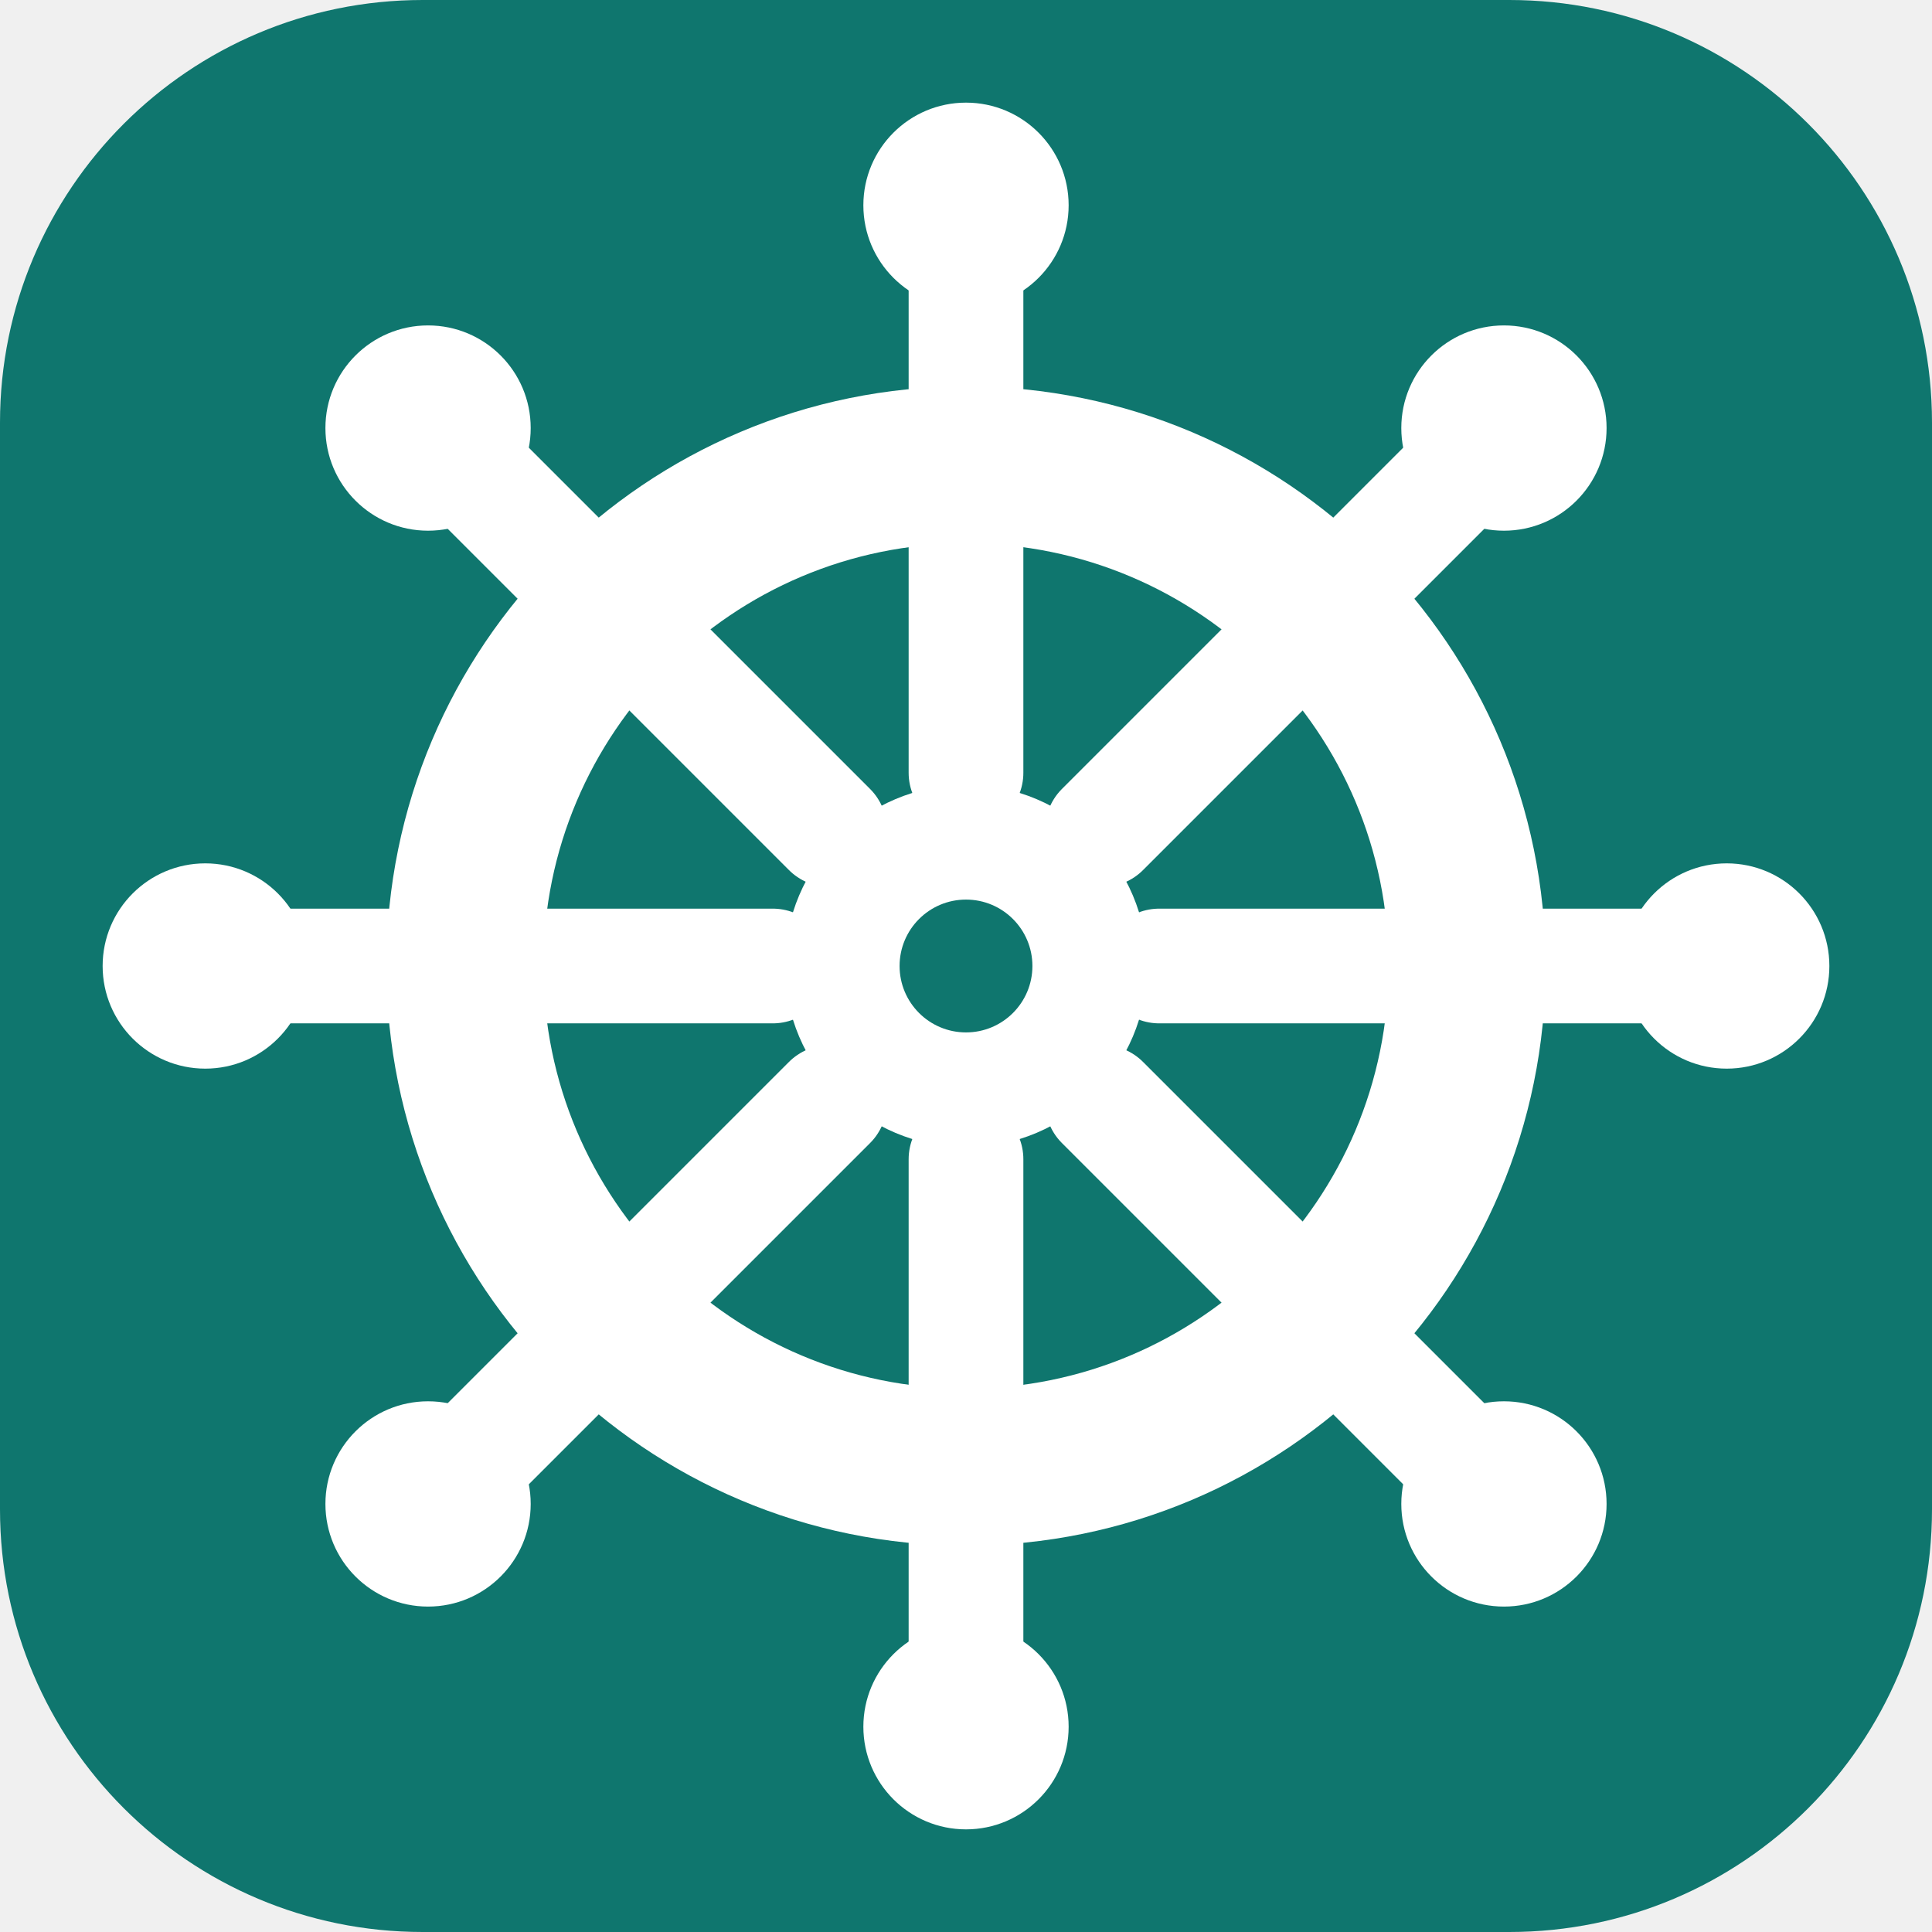
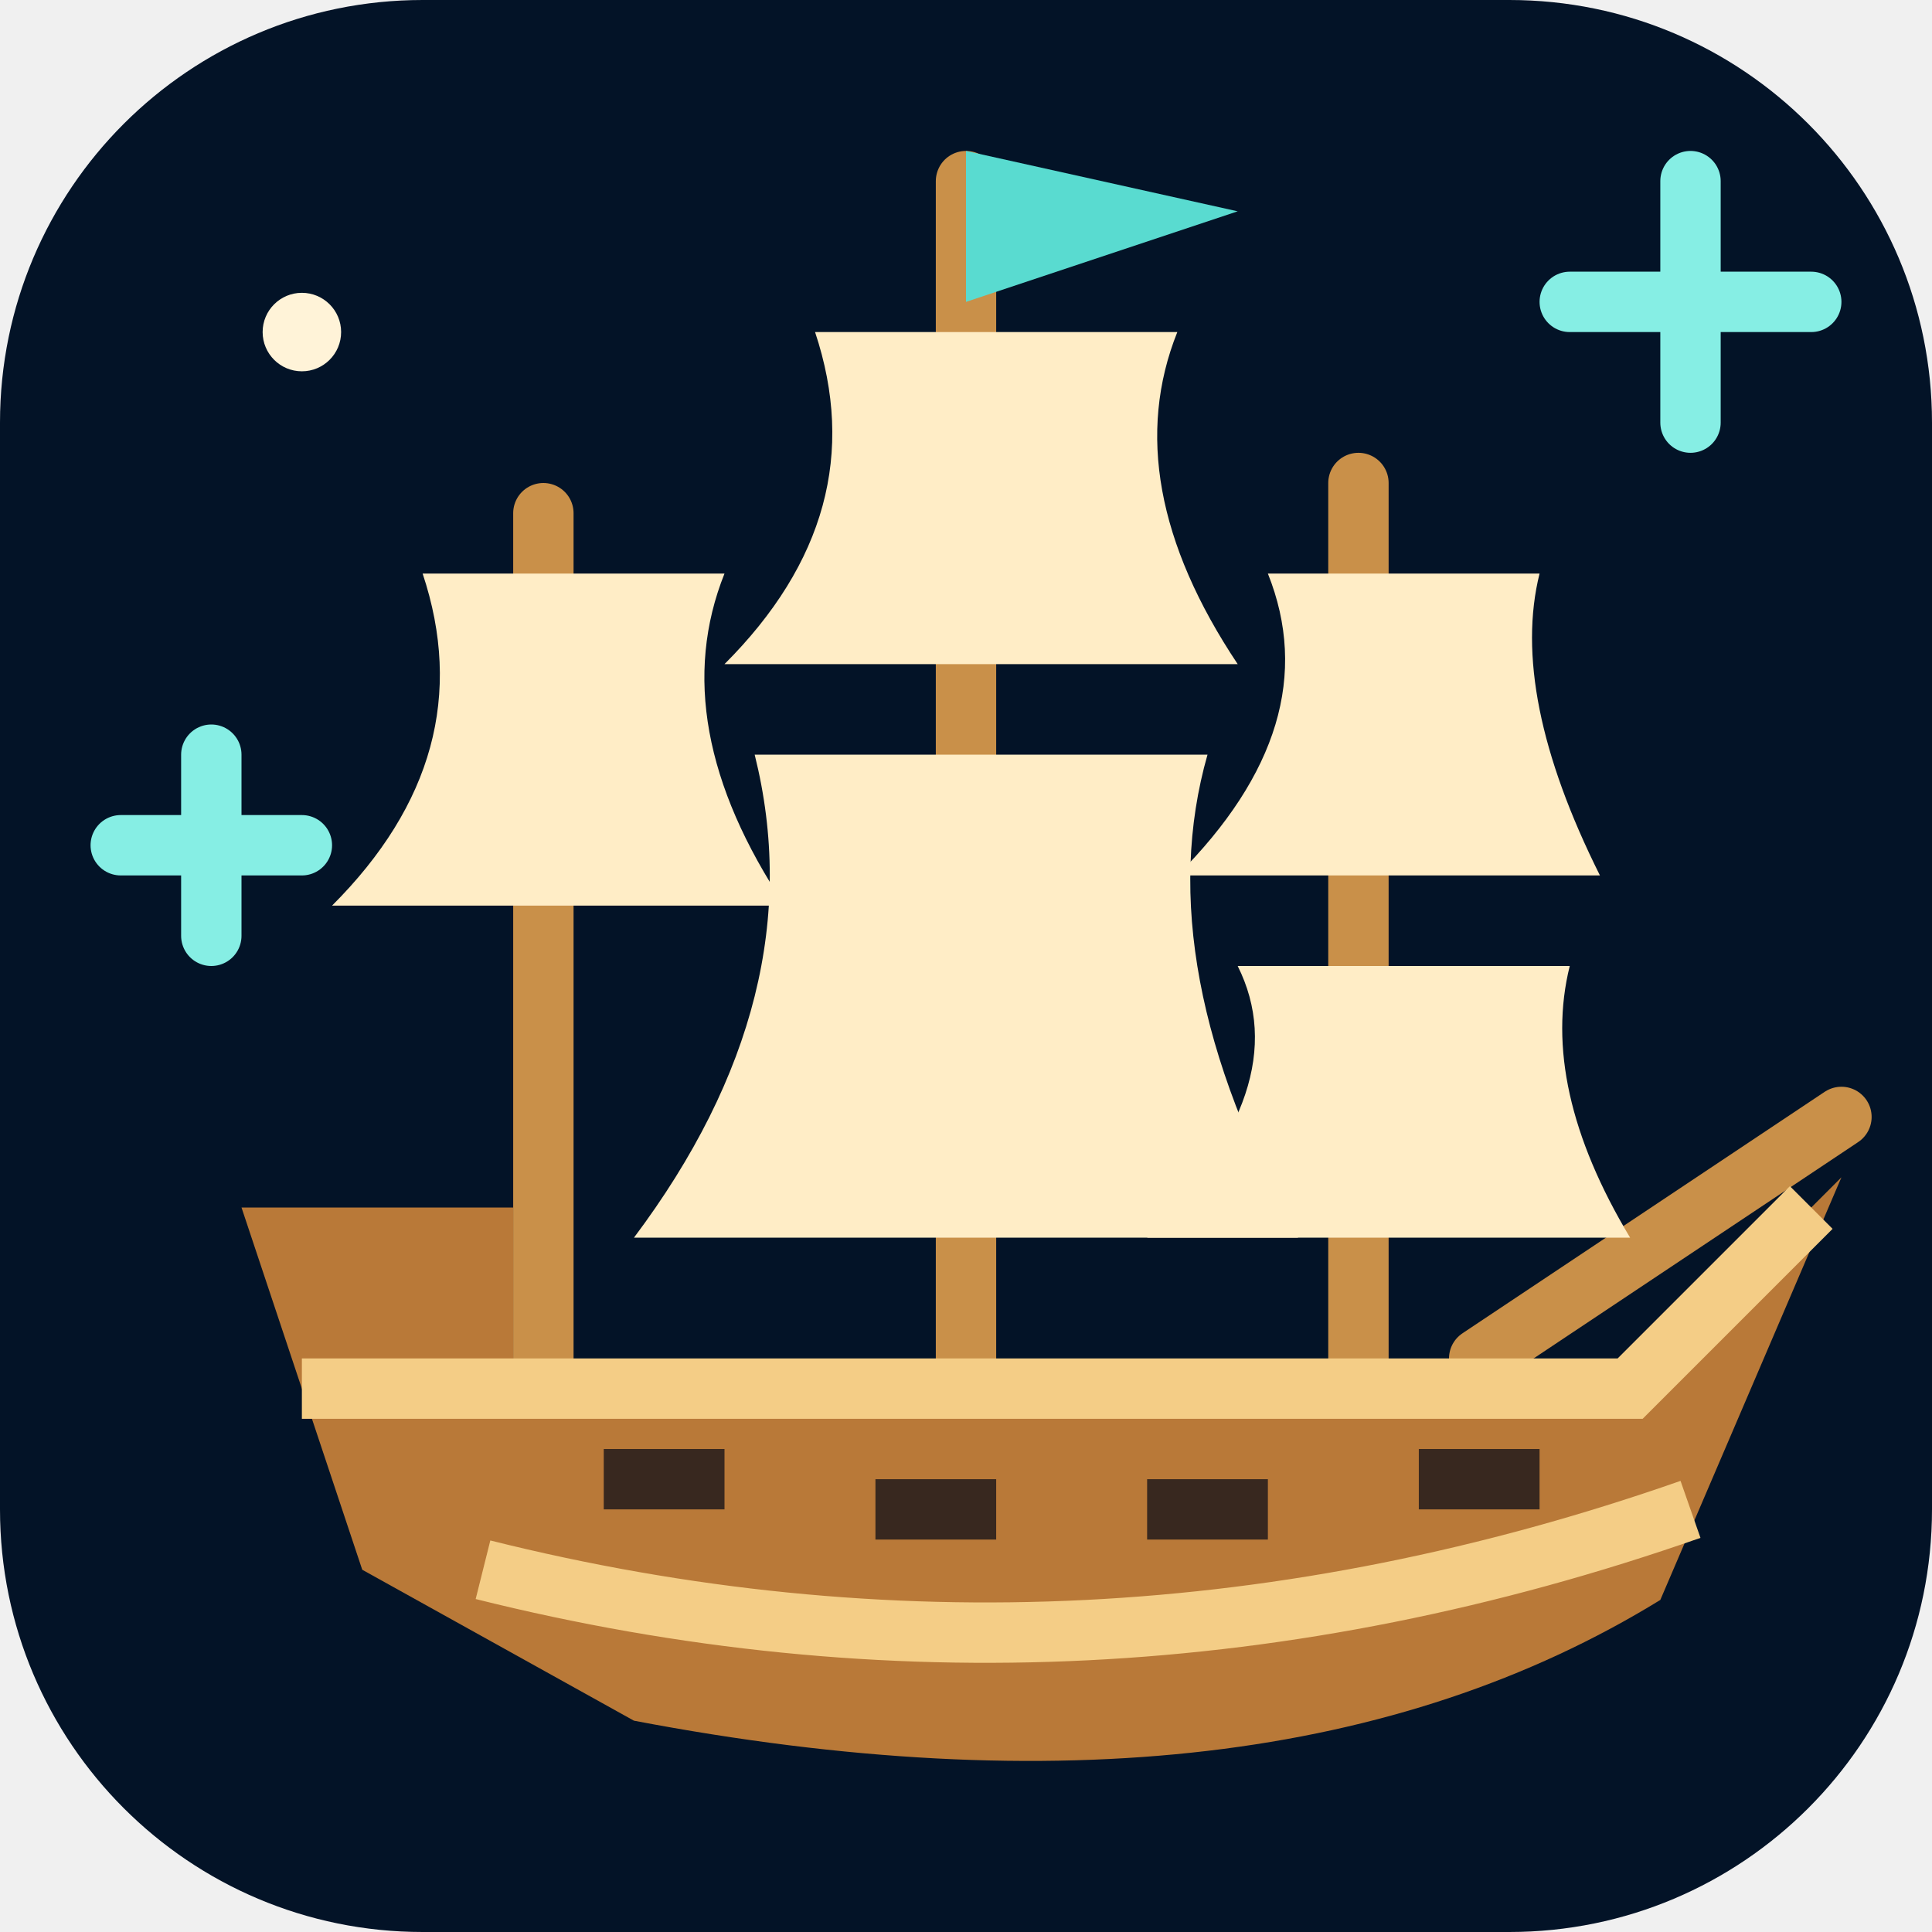
- <svg xmlns="http://www.w3.org/2000/svg" viewBox="0 0 32 32">
-   <rect width="32" height="32" rx="7" fill="#0f766e" />
-   <g stroke="#ffffff" stroke-width="1.9" stroke-linecap="round">
-     <line x1="16.00" y1="12.80" x2="16.00" y2="3.80" />
-     <line x1="18.26" y1="13.74" x2="24.63" y2="7.37" />
-     <line x1="19.20" y1="16.00" x2="28.20" y2="16.00" />
-     <line x1="18.26" y1="18.26" x2="24.63" y2="24.63" />
-     <line x1="16.00" y1="19.20" x2="16.00" y2="28.20" />
-     <line x1="13.74" y1="18.26" x2="7.37" y2="24.63" />
-     <line x1="12.80" y1="16.00" x2="3.80" y2="16.00" />
-     <line x1="13.74" y1="13.74" x2="7.37" y2="7.37" />
+ <svg xmlns="http://www.w3.org/2000/svg" viewBox="0 0 64 64">
+   <rect width="64" height="64" rx="14" fill="#031327" />
+   <path d="M56 6v8m-4-4h8M7 25v6m-3-3h6" stroke="#86eee4" stroke-width="2" stroke-linecap="round" />
+   <circle cx="10" cy="11" r="1.3" fill="#fff3d8" />
+   <g stroke="#c99049" stroke-width="2" stroke-linecap="round">
+     <path d="M18 17v31M32 6v42M45 16v31M49 45l12-8" />
  </g>
-   <g fill="#ffffff">
-     <circle cx="16.00" cy="3.40" r="1.7" />
-     <circle cx="24.91" cy="7.09" r="1.7" />
-     <circle cx="28.60" cy="16.00" r="1.7" />
-     <circle cx="24.91" cy="24.91" r="1.7" />
-     <circle cx="16.00" cy="28.60" r="1.7" />
-     <circle cx="7.09" cy="24.91" r="1.7" />
-     <circle cx="3.40" cy="16.00" r="1.7" />
-     <circle cx="7.09" cy="7.09" r="1.7" />
+   <path d="M32 5l9 2-9 3z" fill="#59dbd0" />
+   <g fill="#ffedc6">
+     <path d="M14 19h10q-2 5 2 11H11q5-5 3-11z" />
+     <path d="M27 11h12q-2 5 2 11H24q5-5 3-11z" />
+     <path d="M25 25h15q-2 7 3 16H21q6-8 4-16z" />
+     <path d="M42 19h9q-1 4 2 10H39q5-5 3-10z" />
+     <path d="M41 32h11q-1 4 2 9H38q5-5 3-9z" />
  </g>
-   <circle cx="16" cy="16" r="8.3" fill="none" stroke="#ffffff" stroke-width="2.6" />
-   <circle cx="16" cy="16" r="3" fill="#ffffff" />
-   <circle cx="16" cy="16" r="1.1" fill="#0f766e" />
+   <path d="M8 40h9v6h37l7-7-6 14q-13 8-34 4L12 52z" fill="#b97938" />
+   <path d="M10 46h44l6-6M16 52q20 5 40-2" fill="none" stroke="#f4cd86" stroke-width="2" />
+   <path d="M20 49h4m5 1h4m5 0h4m5-1h4" stroke="#38281f" stroke-width="2" />
</svg>
